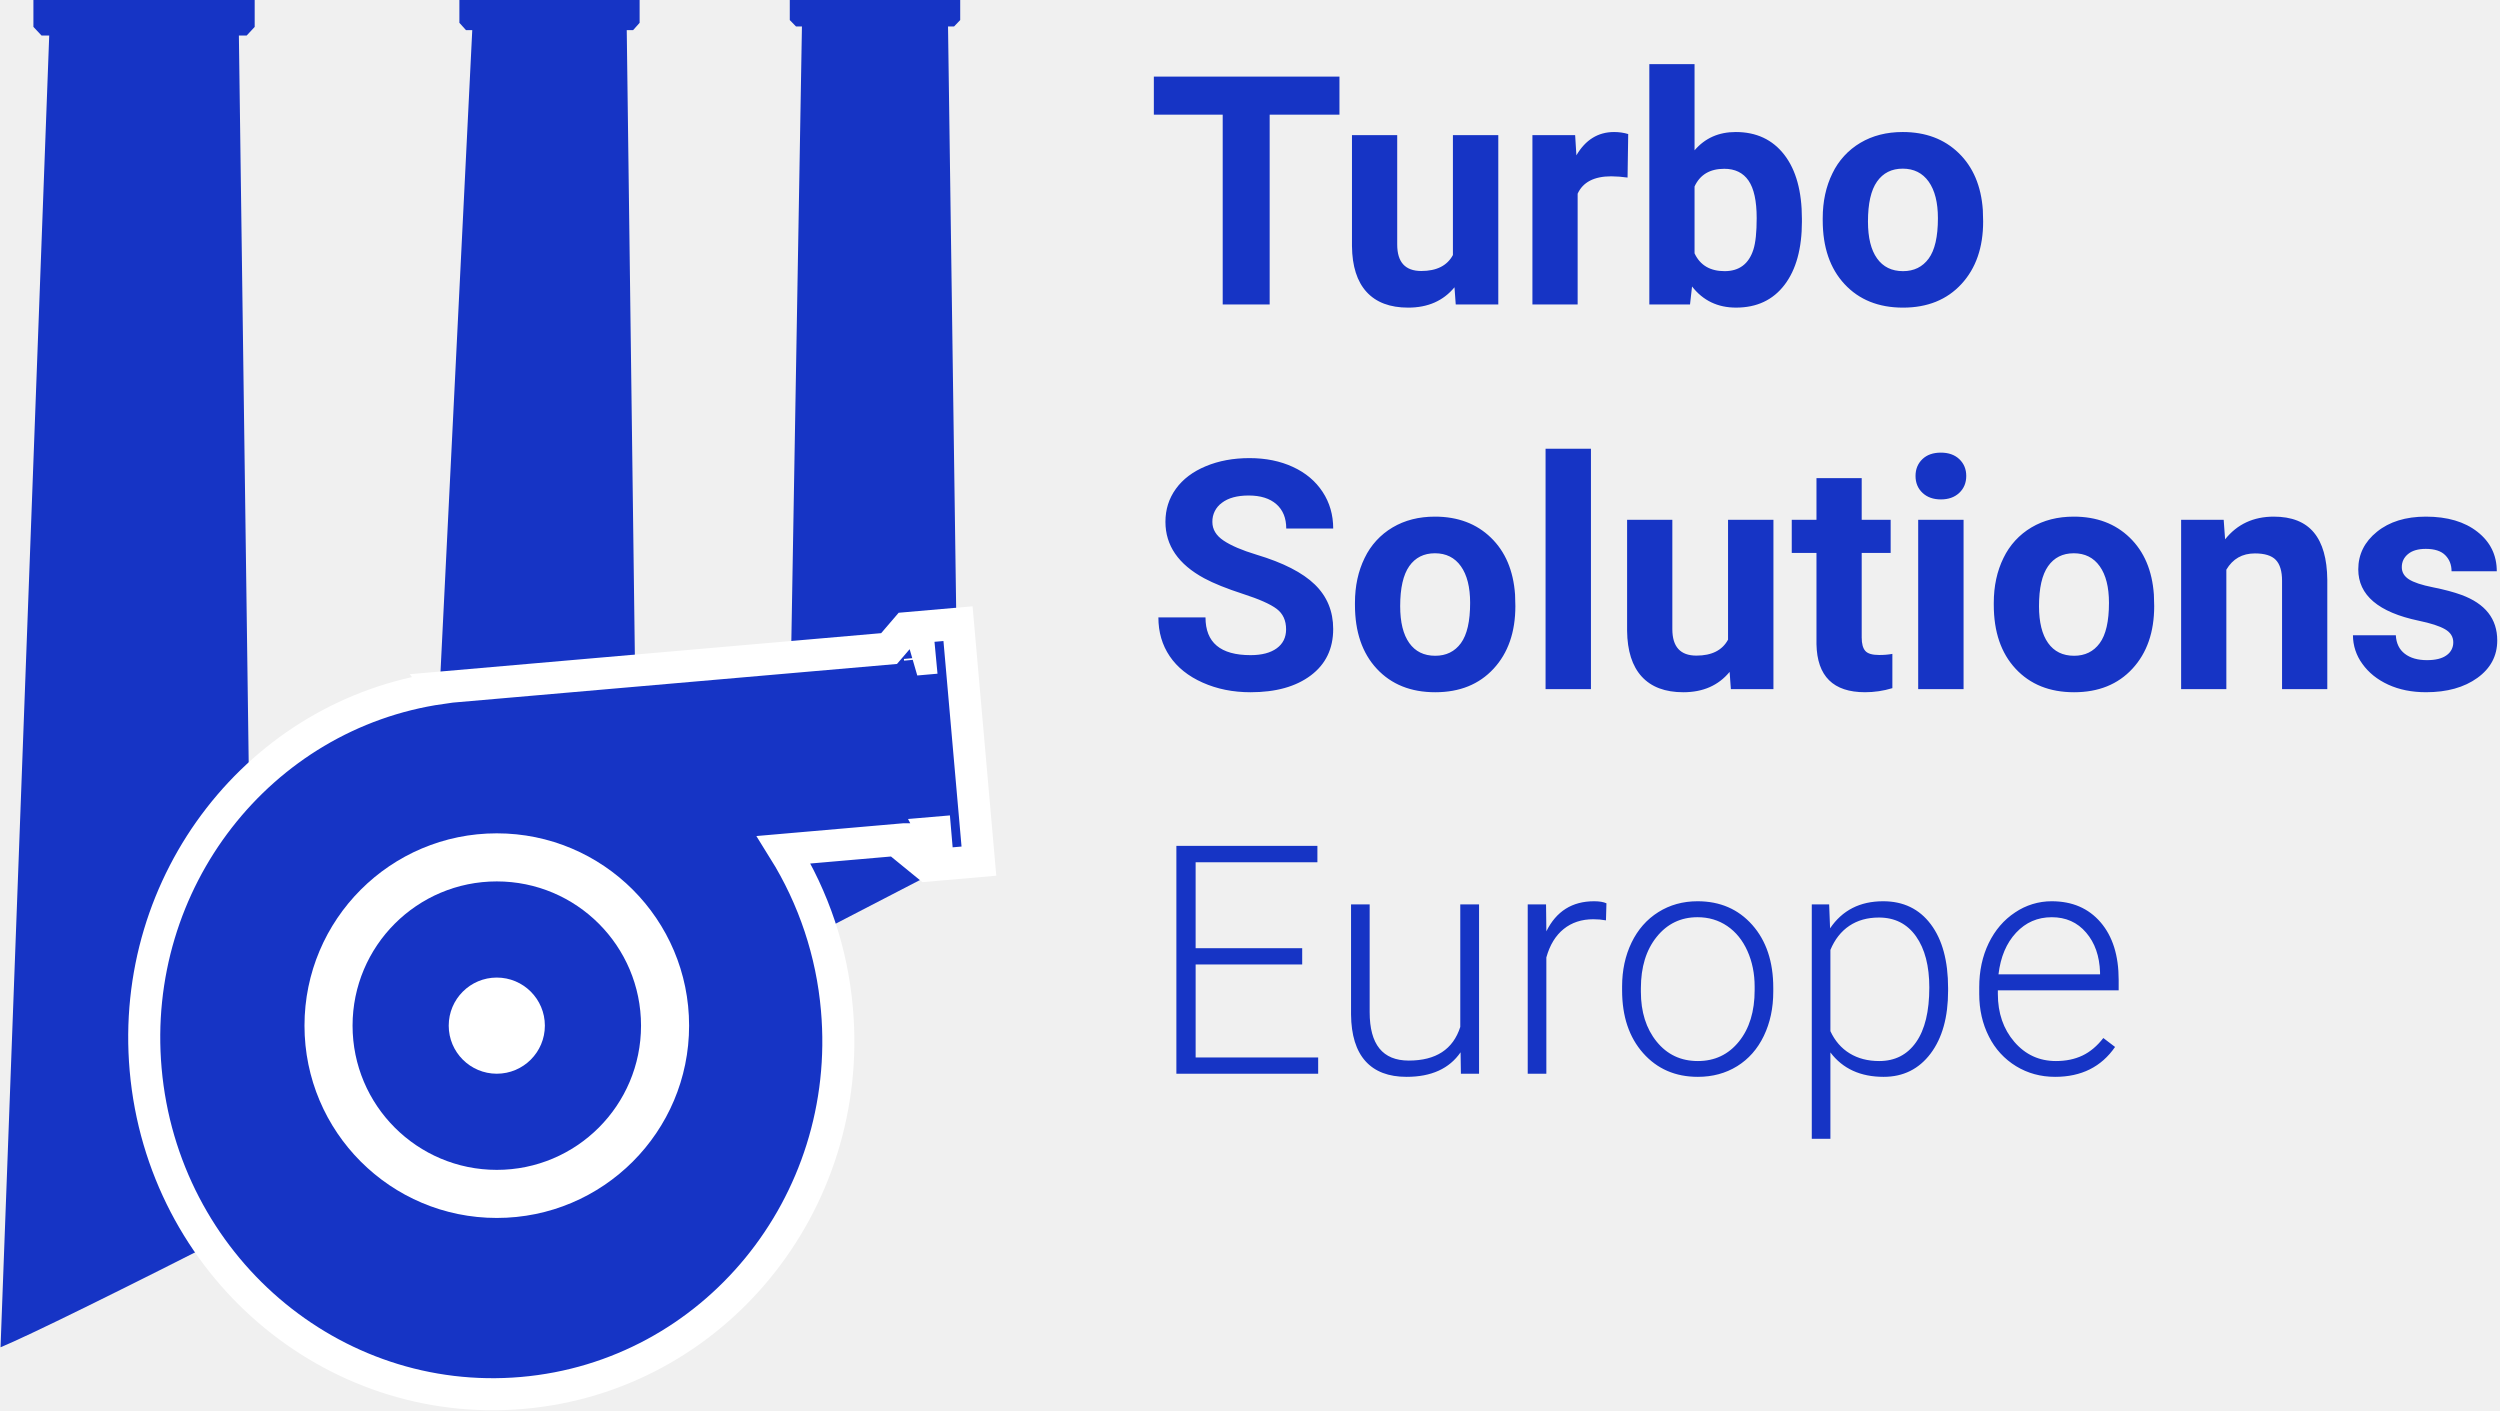
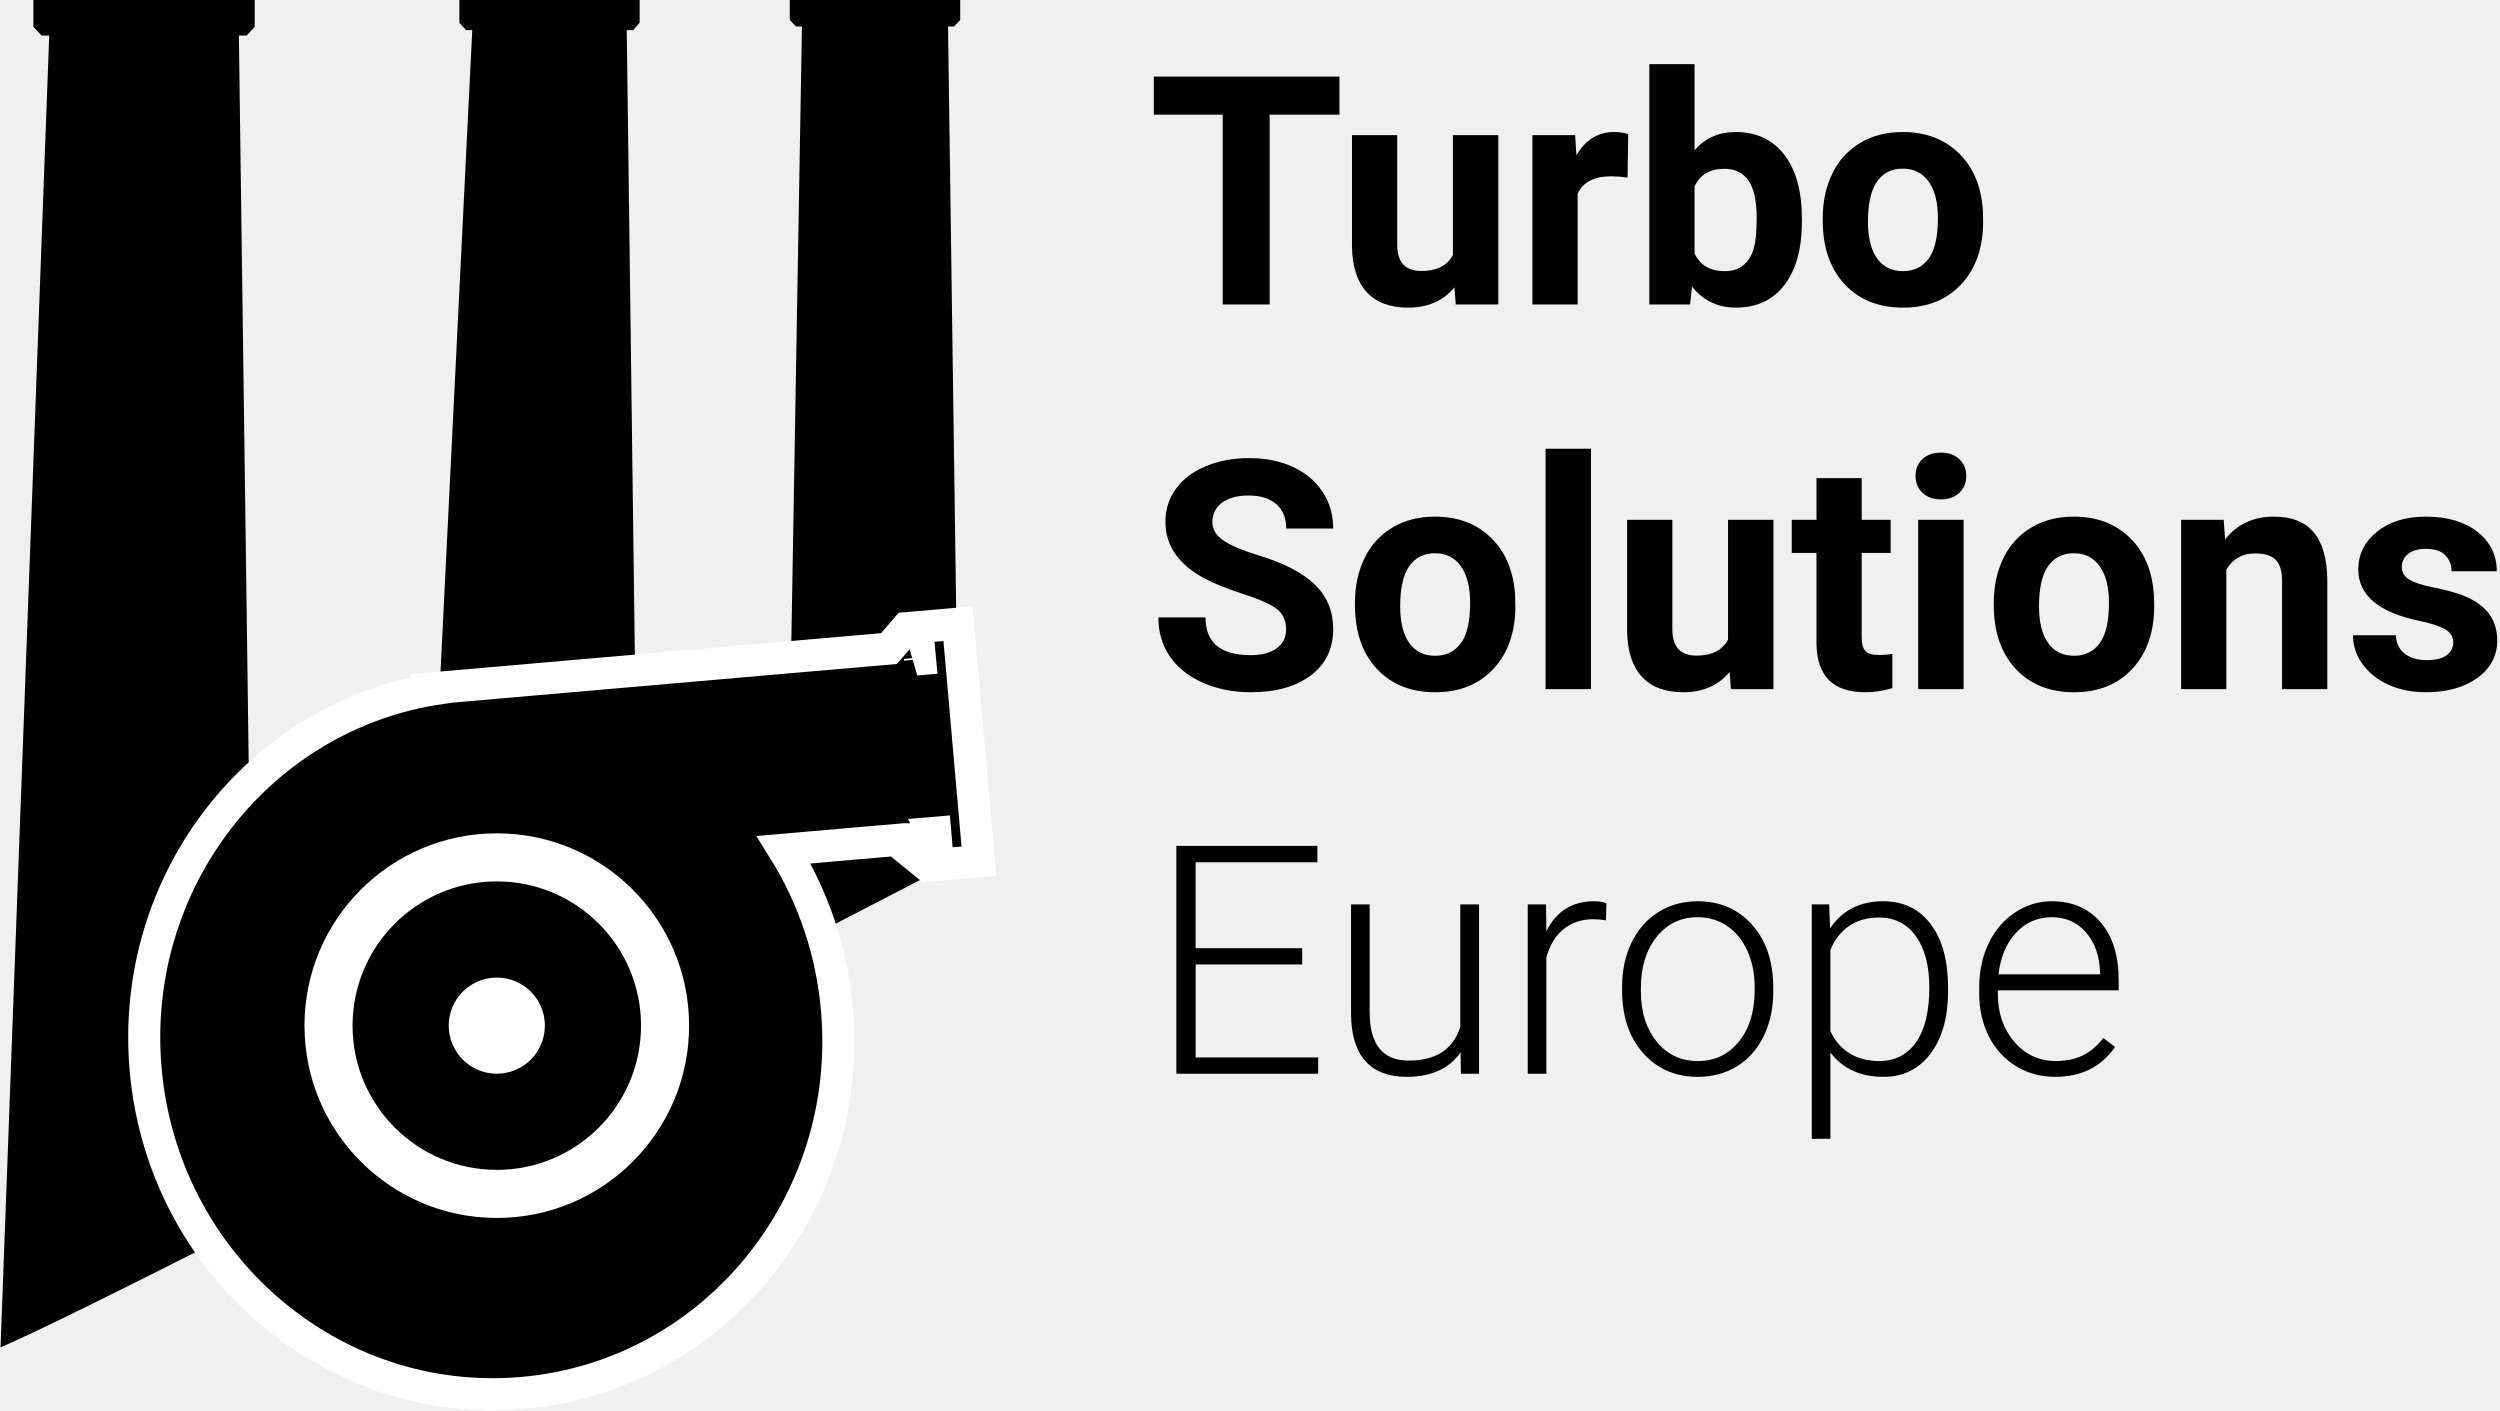
<svg xmlns="http://www.w3.org/2000/svg" width="156" height="88">
-   <g fill="none" fill-rule="evenodd">
-     <path d="M83.582 7.154h-4.355V19h-2.93V7.154H72V4.781h11.582v2.373zm7.178 10.772c-.697.846-1.66 1.27-2.89 1.27-1.134 0-1.998-.326-2.594-.977-.595-.651-.9-1.605-.913-2.862V8.434h2.823v6.826c0 1.1.5 1.65 1.503 1.65.957 0 1.615-.332 1.973-.996v-7.48h2.832V19h-2.656l-.078-1.074zm10.8-6.846a7.667 7.667 0 0 0-1.015-.078c-1.068 0-1.768.361-2.1 1.084V19h-2.822V8.434h2.666l.078 1.26c.567-.97 1.351-1.456 2.354-1.456.312 0 .605.043.879.127l-.04 2.715zm10.88 2.734c0 1.693-.362 3.013-1.085 3.96-.722.948-1.731 1.421-3.027 1.421-1.146 0-2.06-.44-2.744-1.318L105.457 19h-2.539V4h2.822v5.38c.651-.76 1.507-1.142 2.569-1.142 1.289 0 2.3.474 3.032 1.421.732.947 1.098 2.28 1.098 4v.155zm-2.823-.205c0-1.067-.17-1.847-.508-2.338-.338-.492-.843-.738-1.513-.738-.899 0-1.517.368-1.856 1.104v4.17c.345.742.97 1.113 1.875 1.113.912 0 1.51-.45 1.797-1.348.137-.43.205-1.084.205-1.963zm4.121.01c0-1.048.202-1.982.606-2.803a4.432 4.432 0 0 1 1.743-1.904c.758-.45 1.639-.674 2.642-.674 1.425 0 2.589.436 3.49 1.309.902.872 1.405 2.057 1.51 3.555l.019.722c0 1.621-.452 2.922-1.357 3.902s-2.12 1.47-3.643 1.47c-1.523 0-2.74-.489-3.647-1.466-.909-.976-1.363-2.304-1.363-3.984v-.127zm2.823.205c0 1.003.188 1.77.566 2.3.378.53.918.796 1.621.796.684 0 1.217-.262 1.602-.786.384-.524.576-1.363.576-2.515 0-.983-.192-1.745-.576-2.285-.385-.54-.925-.81-1.621-.81-.69 0-1.224.268-1.602.805-.378.537-.566 1.369-.566 2.495zM80.252 39.27c0-.554-.195-.979-.586-1.275-.39-.296-1.094-.609-2.11-.937-1.015-.33-1.819-.653-2.411-.972-1.615-.872-2.422-2.048-2.422-3.525 0-.769.216-1.454.65-2.056.432-.602 1.054-1.073 1.864-1.411.81-.339 1.72-.508 2.73-.508 1.015 0 1.92.184 2.715.552.794.368 1.41.887 1.85 1.557.44.67.66 1.433.66 2.285h-2.93c0-.65-.205-1.157-.616-1.518-.41-.361-.986-.542-1.728-.542-.716 0-1.273.151-1.67.454a1.432 1.432 0 0 0-.596 1.196c0 .463.233.85.699 1.162.465.313 1.15.606 2.055.88 1.667.5 2.881 1.122 3.643 1.865.762.742 1.142 1.666 1.142 2.773 0 1.23-.465 2.196-1.396 2.896-.931.7-2.184 1.05-3.76 1.05-1.094 0-2.09-.2-2.988-.601-.899-.4-1.584-.95-2.056-1.646s-.708-1.504-.708-2.422h2.94c0 1.57.937 2.354 2.812 2.354.697 0 1.24-.142 1.631-.425.39-.283.586-.679.586-1.186zm4.297-1.65c0-1.049.202-1.983.605-2.804a4.432 4.432 0 0 1 1.743-1.904c.759-.45 1.64-.674 2.642-.674 1.426 0 2.59.436 3.491 1.309.902.872 1.405 2.057 1.51 3.555l.019.722c0 1.621-.453 2.922-1.358 3.902s-2.119 1.47-3.642 1.47c-1.524 0-2.74-.489-3.648-1.466-.908-.976-1.362-2.304-1.362-3.984v-.127zm2.822.204c0 1.003.189 1.77.567 2.3.377.53.917.796 1.62.796.684 0 1.218-.262 1.602-.786.384-.524.576-1.363.576-2.515 0-.983-.192-1.745-.576-2.285-.384-.54-.924-.81-1.62-.81-.691 0-1.225.268-1.603.805-.377.537-.566 1.369-.566 2.495zM99.275 43h-2.832V28h2.832v15zm8.653-1.074c-.697.846-1.66 1.27-2.89 1.27-1.134 0-1.998-.326-2.594-.977-.595-.651-.9-1.605-.913-2.862v-6.923h2.823v6.826c0 1.1.5 1.65 1.503 1.65.957 0 1.615-.332 1.973-.996v-7.48h2.832V43h-2.656l-.078-1.074zm8.242-12.09v2.598h1.807v2.07h-1.807v5.273c0 .391.075.67.225.84.15.17.436.254.859.254a4.5 4.5 0 0 0 .83-.068v2.138a5.81 5.81 0 0 1-1.709.254c-1.98 0-2.988-.999-3.027-2.998v-5.693h-1.543v-2.07h1.543v-2.598h2.822zM122.527 43h-2.832V32.434h2.832V43zm-2.998-13.3c0-.424.142-.772.425-1.046.283-.273.669-.41 1.157-.41.482 0 .866.137 1.153.41.286.274.43.622.43 1.045 0 .43-.145.781-.435 1.055-.29.273-.672.41-1.148.41-.475 0-.857-.137-1.147-.41-.29-.274-.435-.625-.435-1.055zm4.883 7.92c0-1.049.202-1.983.606-2.804a4.432 4.432 0 0 1 1.743-1.904c.758-.45 1.639-.674 2.641-.674 1.426 0 2.59.436 3.492 1.309.901.872 1.404 2.057 1.508 3.555l.02.722c0 1.621-.453 2.922-1.358 3.902-.904.98-2.119 1.47-3.642 1.47-1.524 0-2.74-.489-3.648-1.466-.908-.976-1.362-2.304-1.362-3.984v-.127zm2.822.204c0 1.003.19 1.77.567 2.3.377.53.918.796 1.62.796.684 0 1.218-.262 1.602-.786.385-.524.577-1.363.577-2.515 0-.983-.192-1.745-.577-2.285-.384-.54-.924-.81-1.62-.81-.69 0-1.225.268-1.602.805-.378.537-.567 1.369-.567 2.495zm11.524-5.39l.088 1.22c.755-.944 1.767-1.416 3.037-1.416 1.12 0 1.953.33 2.5.987.547.657.827 1.64.84 2.949V43H142.4v-6.758c0-.599-.13-1.033-.39-1.304-.26-.27-.694-.405-1.3-.405-.793 0-1.389.339-1.786 1.016V43h-2.822V32.434h2.656zm14.326 7.646c0-.345-.17-.617-.513-.815-.342-.199-.89-.376-1.645-.533-2.513-.527-3.77-1.595-3.77-3.203 0-.937.39-1.72 1.167-2.348.778-.629 1.795-.943 3.052-.943 1.341 0 2.414.316 3.218.948.804.631 1.206 1.451 1.206 2.46h-2.822c0-.403-.13-.737-.391-1-.26-.264-.667-.396-1.22-.396-.476 0-.844.107-1.104.322-.26.215-.39.489-.39.82 0 .313.147.565.443.757.297.192.796.358 1.5.498.703.14 1.295.298 1.777.474 1.49.547 2.236 1.494 2.236 2.842 0 .963-.413 1.743-1.24 2.339-.827.595-1.895.893-3.203.893-.886 0-1.672-.158-2.359-.473-.686-.316-1.225-.749-1.616-1.3a3.018 3.018 0 0 1-.586-1.781h2.676c.026.5.212.885.557 1.152.345.267.807.4 1.386.4.54 0 .95-.102 1.226-.307a.957.957 0 0 0 .415-.806zM81.258 60.184h-6.65v5.8h7.646V67h-8.848V52.781h8.8v1.026h-7.599v5.361h6.65v1.016zm9.883 5.478c-.704 1.022-1.827 1.533-3.37 1.533-1.126 0-1.982-.327-2.568-.981-.586-.654-.885-1.623-.898-2.905v-6.875h1.162v6.728c0 2.012.814 3.018 2.441 3.018 1.693 0 2.764-.7 3.213-2.1v-7.646h1.172V67H91.16l-.02-1.338zm9.072-8.232a4.365 4.365 0 0 0-.791-.069c-.73 0-1.346.204-1.85.61-.505.408-.865.998-1.08 1.773V67H95.33V56.434h1.143l.02 1.68c.618-1.25 1.61-1.876 2.978-1.876.325 0 .582.043.771.127l-.03 1.065zm1.006 4.13c0-1.015.197-1.93.59-2.744.394-.813.951-1.447 1.67-1.899.72-.452 1.535-.679 2.447-.679 1.406 0 2.545.493 3.418 1.48.872.986 1.308 2.293 1.308 3.92v.245c0 1.022-.197 1.942-.59 2.759-.394.817-.95 1.447-1.666 1.89-.716.442-1.533.663-2.45.663-1.4 0-2.538-.493-3.414-1.48-.875-.986-1.313-2.292-1.313-3.92v-.234zm1.172.323c0 1.263.327 2.3.981 3.11.654.81 1.512 1.216 2.573 1.216 1.055 0 1.91-.405 2.564-1.216.654-.81.981-1.88.981-3.208v-.224c0-.808-.15-1.547-.449-2.217-.3-.67-.72-1.19-1.26-1.558-.54-.368-1.159-.552-1.855-.552-1.042 0-1.891.409-2.549 1.226-.658.817-.986 1.886-.986 3.208v.215zm19.17-.059c0 1.647-.365 2.954-1.094 3.921-.73.967-1.706 1.45-2.93 1.45-1.445 0-2.552-.507-3.32-1.523v5.39h-1.162V56.434h1.084l.058 1.494c.762-1.127 1.865-1.69 3.31-1.69 1.264 0 2.255.479 2.974 1.436.72.957 1.08 2.285 1.08 3.984v.166zm-1.172-.205c0-1.348-.277-2.412-.83-3.193-.554-.781-1.325-1.172-2.315-1.172-.716 0-1.331.172-1.846.517-.514.346-.908.847-1.181 1.504v5.069c.28.605.68 1.067 1.201 1.386.52.32 1.136.479 1.846.479.983 0 1.75-.392 2.3-1.177.55-.784.825-1.922.825-3.413zm7.851 5.576c-.898 0-1.71-.221-2.436-.664a4.526 4.526 0 0 1-1.695-1.85c-.403-.791-.605-1.678-.605-2.661v-.42c0-1.016.197-1.93.59-2.745.395-.813.943-1.453 1.646-1.918a4.06 4.06 0 0 1 2.285-.699c1.283 0 2.3.438 3.052 1.314.752.875 1.128 2.072 1.128 3.589v.654h-7.539v.225c0 1.197.343 2.195 1.03 2.993.687.797 1.551 1.196 2.593 1.196.625 0 1.177-.114 1.655-.342.479-.228.913-.592 1.304-1.094l.732.557c-.859 1.244-2.106 1.865-3.74 1.865zm-.215-9.96c-.879 0-1.62.322-2.221.966-.603.645-.969 1.51-1.099 2.598h6.338v-.127c-.033-1.016-.322-1.843-.87-2.48-.546-.639-1.262-.958-2.148-.958z" fill="#1634C5" />
-     <path d="M.034 84.071L3.071 2.217h-.479l-.507-.539V0h13.807v1.68l-.5.537h-.486l1 74.046C7.127 80.718 1.836 83.32.035 84.07zm26.011-12.98l3.424-69.21h-.39l-.413-.457V0h11.246v1.425l-.407.456h-.396l.805 62.078c-5.104 2.633-9.728 5.01-13.869 7.132zm23.003-11.85l.993-57.588h-.369l-.39-.401V0h10.635v1.252l-.385.401h-.375l.726 51.977c-3.79 1.965-7.401 3.836-10.835 5.612z" fill="#1634C5" fill-rule="nonzero" />
-     <path d="M57.41 41.131l-.01-.106-.25.129.26-.023zm.953 10.832l-.117.01.035.067.091.028-.009-.105zm-1.972.41l-7.483.651a22.476 22.476 0 0 1 3.317 9.957c1.071 12.179-7.711 22.901-19.629 23.938C20.68 87.956 10.16 78.915 9.088 66.737c-1.034-11.764 7.125-22.17 18.422-23.8l-.024-.031 27.992-2.436 1.092-1.273 3.21-.28 1.304 14.817-3.21.28-1.442-1.177-.04-.464z" stroke="#FFF" stroke-width="2" fill="#1634C5" fill-rule="nonzero" />
+   <g fill-rule="evenodd">
+     <path d="M83.582 7.154h-4.355V19h-2.93V7.154H72V4.781h11.582v2.373zm7.178 10.772c-.697.846-1.66 1.27-2.89 1.27-1.134 0-1.998-.326-2.594-.977-.595-.651-.9-1.605-.913-2.862V8.434h2.823v6.826c0 1.1.5 1.65 1.503 1.65.957 0 1.615-.332 1.973-.996v-7.48h2.832V19h-2.656l-.078-1.074zm10.8-6.846a7.667 7.667 0 0 0-1.015-.078c-1.068 0-1.768.361-2.1 1.084V19h-2.822V8.434h2.666l.078 1.26c.567-.97 1.351-1.456 2.354-1.456.312 0 .605.043.879.127l-.04 2.715zm10.88 2.734c0 1.693-.362 3.013-1.085 3.96-.722.948-1.731 1.421-3.027 1.421-1.146 0-2.06-.44-2.744-1.318L105.457 19h-2.539V4h2.822v5.38c.651-.76 1.507-1.142 2.569-1.142 1.289 0 2.3.474 3.032 1.421.732.947 1.098 2.28 1.098 4v.155zm-2.823-.205c0-1.067-.17-1.847-.508-2.338-.338-.492-.843-.738-1.513-.738-.899 0-1.517.368-1.856 1.104v4.17c.345.742.97 1.113 1.875 1.113.912 0 1.51-.45 1.797-1.348.137-.43.205-1.084.205-1.963zm4.121.01c0-1.048.202-1.982.606-2.803a4.432 4.432 0 0 1 1.743-1.904c.758-.45 1.639-.674 2.642-.674 1.425 0 2.589.436 3.49 1.309.902.872 1.405 2.057 1.51 3.555l.019.722c0 1.621-.452 2.922-1.357 3.902s-2.12 1.47-3.643 1.47c-1.523 0-2.74-.489-3.647-1.466-.909-.976-1.363-2.304-1.363-3.984v-.127zm2.823.205c0 1.003.188 1.77.566 2.3.378.53.918.796 1.621.796.684 0 1.217-.262 1.602-.786.384-.524.576-1.363.576-2.515 0-.983-.192-1.745-.576-2.285-.385-.54-.925-.81-1.621-.81-.69 0-1.224.268-1.602.805-.378.537-.566 1.369-.566 2.495zM80.252 39.27c0-.554-.195-.979-.586-1.275-.39-.296-1.094-.609-2.11-.937-1.015-.33-1.819-.653-2.411-.972-1.615-.872-2.422-2.048-2.422-3.525 0-.769.216-1.454.65-2.056.432-.602 1.054-1.073 1.864-1.411.81-.339 1.72-.508 2.73-.508 1.015 0 1.92.184 2.715.552.794.368 1.41.887 1.85 1.557.44.67.66 1.433.66 2.285h-2.93c0-.65-.205-1.157-.616-1.518-.41-.361-.986-.542-1.728-.542-.716 0-1.273.151-1.67.454a1.432 1.432 0 0 0-.596 1.196c0 .463.233.85.699 1.162.465.313 1.15.606 2.055.88 1.667.5 2.881 1.122 3.643 1.865.762.742 1.142 1.666 1.142 2.773 0 1.23-.465 2.196-1.396 2.896-.931.7-2.184 1.05-3.76 1.05-1.094 0-2.09-.2-2.988-.601-.899-.4-1.584-.95-2.056-1.646s-.708-1.504-.708-2.422h2.94c0 1.57.937 2.354 2.812 2.354.697 0 1.24-.142 1.631-.425.39-.283.586-.679.586-1.186zm4.297-1.65c0-1.049.202-1.983.605-2.804a4.432 4.432 0 0 1 1.743-1.904c.759-.45 1.64-.674 2.642-.674 1.426 0 2.59.436 3.491 1.309.902.872 1.405 2.057 1.51 3.555l.019.722c0 1.621-.453 2.922-1.358 3.902s-2.119 1.47-3.642 1.47c-1.524 0-2.74-.489-3.648-1.466-.908-.976-1.362-2.304-1.362-3.984v-.127zm2.822.204c0 1.003.189 1.77.567 2.3.377.53.917.796 1.62.796.684 0 1.218-.262 1.602-.786.384-.524.576-1.363.576-2.515 0-.983-.192-1.745-.576-2.285-.384-.54-.924-.81-1.62-.81-.691 0-1.225.268-1.603.805-.377.537-.566 1.369-.566 2.495zM99.275 43h-2.832V28h2.832v15zm8.653-1.074c-.697.846-1.66 1.27-2.89 1.27-1.134 0-1.998-.326-2.594-.977-.595-.651-.9-1.605-.913-2.862v-6.923h2.823v6.826c0 1.1.5 1.65 1.503 1.65.957 0 1.615-.332 1.973-.996v-7.48h2.832V43h-2.656l-.078-1.074zm8.242-12.09v2.598h1.807v2.07h-1.807v5.273c0 .391.075.67.225.84.15.17.436.254.859.254a4.5 4.5 0 0 0 .83-.068v2.138a5.81 5.81 0 0 1-1.709.254c-1.98 0-2.988-.999-3.027-2.998v-5.693h-1.543v-2.07h1.543v-2.598h2.822zM122.527 43h-2.832V32.434h2.832V43zm-2.998-13.3c0-.424.142-.772.425-1.046.283-.273.669-.41 1.157-.41.482 0 .866.137 1.153.41.286.274.43.622.43 1.045 0 .43-.145.781-.435 1.055-.29.273-.672.41-1.148.41-.475 0-.857-.137-1.147-.41-.29-.274-.435-.625-.435-1.055zm4.883 7.92c0-1.049.202-1.983.606-2.804a4.432 4.432 0 0 1 1.743-1.904c.758-.45 1.639-.674 2.641-.674 1.426 0 2.59.436 3.492 1.309.901.872 1.404 2.057 1.508 3.555l.02.722c0 1.621-.453 2.922-1.358 3.902-.904.98-2.119 1.47-3.642 1.47-1.524 0-2.74-.489-3.648-1.466-.908-.976-1.362-2.304-1.362-3.984v-.127zm2.822.204c0 1.003.19 1.77.567 2.3.377.53.918.796 1.62.796.684 0 1.218-.262 1.602-.786.385-.524.577-1.363.577-2.515 0-.983-.192-1.745-.577-2.285-.384-.54-.924-.81-1.62-.81-.69 0-1.225.268-1.602.805-.378.537-.567 1.369-.567 2.495zm11.524-5.39l.088 1.22c.755-.944 1.767-1.416 3.037-1.416 1.12 0 1.953.33 2.5.987.547.657.827 1.64.84 2.949V43H142.4v-6.758c0-.599-.13-1.033-.39-1.304-.26-.27-.694-.405-1.3-.405-.793 0-1.389.339-1.786 1.016V43h-2.822V32.434h2.656zm14.326 7.646c0-.345-.17-.617-.513-.815-.342-.199-.89-.376-1.645-.533-2.513-.527-3.77-1.595-3.77-3.203 0-.937.39-1.72 1.167-2.348.778-.629 1.795-.943 3.052-.943 1.341 0 2.414.316 3.218.948.804.631 1.206 1.451 1.206 2.46h-2.822c0-.403-.13-.737-.391-1-.26-.264-.667-.396-1.22-.396-.476 0-.844.107-1.104.322-.26.215-.39.489-.39.82 0 .313.147.565.443.757.297.192.796.358 1.5.498.703.14 1.295.298 1.777.474 1.49.547 2.236 1.494 2.236 2.842 0 .963-.413 1.743-1.24 2.339-.827.595-1.895.893-3.203.893-.886 0-1.672-.158-2.359-.473-.686-.316-1.225-.749-1.616-1.3a3.018 3.018 0 0 1-.586-1.781h2.676c.026.5.212.885.557 1.152.345.267.807.4 1.386.4.54 0 .95-.102 1.226-.307a.957.957 0 0 0 .415-.806zM81.258 60.184h-6.65v5.8h7.646V67h-8.848V52.781h8.8v1.026h-7.599v5.361h6.65v1.016zm9.883 5.478c-.704 1.022-1.827 1.533-3.37 1.533-1.126 0-1.982-.327-2.568-.981-.586-.654-.885-1.623-.898-2.905v-6.875h1.162v6.728c0 2.012.814 3.018 2.441 3.018 1.693 0 2.764-.7 3.213-2.1v-7.646h1.172V67H91.16l-.02-1.338zm9.072-8.232a4.365 4.365 0 0 0-.791-.069c-.73 0-1.346.204-1.85.61-.505.408-.865.998-1.08 1.773V67H95.33V56.434h1.143l.02 1.68c.618-1.25 1.61-1.876 2.978-1.876.325 0 .582.043.771.127l-.03 1.065zm1.006 4.13c0-1.015.197-1.93.59-2.744.394-.813.951-1.447 1.67-1.899.72-.452 1.535-.679 2.447-.679 1.406 0 2.545.493 3.418 1.48.872.986 1.308 2.293 1.308 3.92v.245c0 1.022-.197 1.942-.59 2.759-.394.817-.95 1.447-1.666 1.89-.716.442-1.533.663-2.45.663-1.4 0-2.538-.493-3.414-1.48-.875-.986-1.313-2.292-1.313-3.92v-.234zm1.172.323c0 1.263.327 2.3.981 3.11.654.81 1.512 1.216 2.573 1.216 1.055 0 1.91-.405 2.564-1.216.654-.81.981-1.88.981-3.208v-.224c0-.808-.15-1.547-.449-2.217-.3-.67-.72-1.19-1.26-1.558-.54-.368-1.159-.552-1.855-.552-1.042 0-1.891.409-2.549 1.226-.658.817-.986 1.886-.986 3.208v.215zm19.17-.059c0 1.647-.365 2.954-1.094 3.921-.73.967-1.706 1.45-2.93 1.45-1.445 0-2.552-.507-3.32-1.523v5.39h-1.162V56.434h1.084l.058 1.494c.762-1.127 1.865-1.69 3.31-1.69 1.264 0 2.255.479 2.974 1.436.72.957 1.08 2.285 1.08 3.984v.166zm-1.172-.205c0-1.348-.277-2.412-.83-3.193-.554-.781-1.325-1.172-2.315-1.172-.716 0-1.331.172-1.846.517-.514.346-.908.847-1.181 1.504v5.069c.28.605.68 1.067 1.201 1.386.52.32 1.136.479 1.846.479.983 0 1.75-.392 2.3-1.177.55-.784.825-1.922.825-3.413zm7.851 5.576c-.898 0-1.71-.221-2.436-.664a4.526 4.526 0 0 1-1.695-1.85c-.403-.791-.605-1.678-.605-2.661v-.42c0-1.016.197-1.93.59-2.745.395-.813.943-1.453 1.646-1.918a4.06 4.06 0 0 1 2.285-.699c1.283 0 2.3.438 3.052 1.314.752.875 1.128 2.072 1.128 3.589v.654h-7.539v.225c0 1.197.343 2.195 1.03 2.993.687.797 1.551 1.196 2.593 1.196.625 0 1.177-.114 1.655-.342.479-.228.913-.592 1.304-1.094l.732.557c-.859 1.244-2.106 1.865-3.74 1.865zm-.215-9.96c-.879 0-1.62.322-2.221.966-.603.645-.969 1.51-1.099 2.598h6.338v-.127c-.033-1.016-.322-1.843-.87-2.48-.546-.639-1.262-.958-2.148-.958z" />
+     <path d="M.034 84.071L3.071 2.217h-.479l-.507-.539V0h13.807v1.68l-.5.537h-.486l1 74.046C7.127 80.718 1.836 83.32.035 84.07zm26.011-12.98l3.424-69.21h-.39l-.413-.457V0h11.246v1.425l-.407.456h-.396l.805 62.078c-5.104 2.633-9.728 5.01-13.869 7.132zm23.003-11.85l.993-57.588h-.369l-.39-.401V0h10.635v1.252l-.385.401h-.375l.726 51.977c-3.79 1.965-7.401 3.836-10.835 5.612z" fill-rule="nonzero" />
+     <path d="M57.41 41.131l-.01-.106-.25.129.26-.023zm.953 10.832l-.117.01.035.067.091.028-.009-.105zm-1.972.41l-7.483.651a22.476 22.476 0 0 1 3.317 9.957c1.071 12.179-7.711 22.901-19.629 23.938C20.68 87.956 10.16 78.915 9.088 66.737c-1.034-11.764 7.125-22.17 18.422-23.8l-.024-.031 27.992-2.436 1.092-1.273 3.21-.28 1.304 14.817-3.21.28-1.442-1.177-.04-.464z" stroke="#FFF" stroke-width="2" fill-rule="nonzero" />
    <circle fill="#FFF" fill-rule="nonzero" cx="31" cy="64" r="12" />
-     <circle fill="#1634C5" fill-rule="nonzero" cx="31" cy="64" r="9" />
+     <circle fill-rule="nonzero" cx="31" cy="64" r="9" />
    <circle fill="#FFF" fill-rule="nonzero" cx="31" cy="64" r="3" />
  </g>
</svg>
